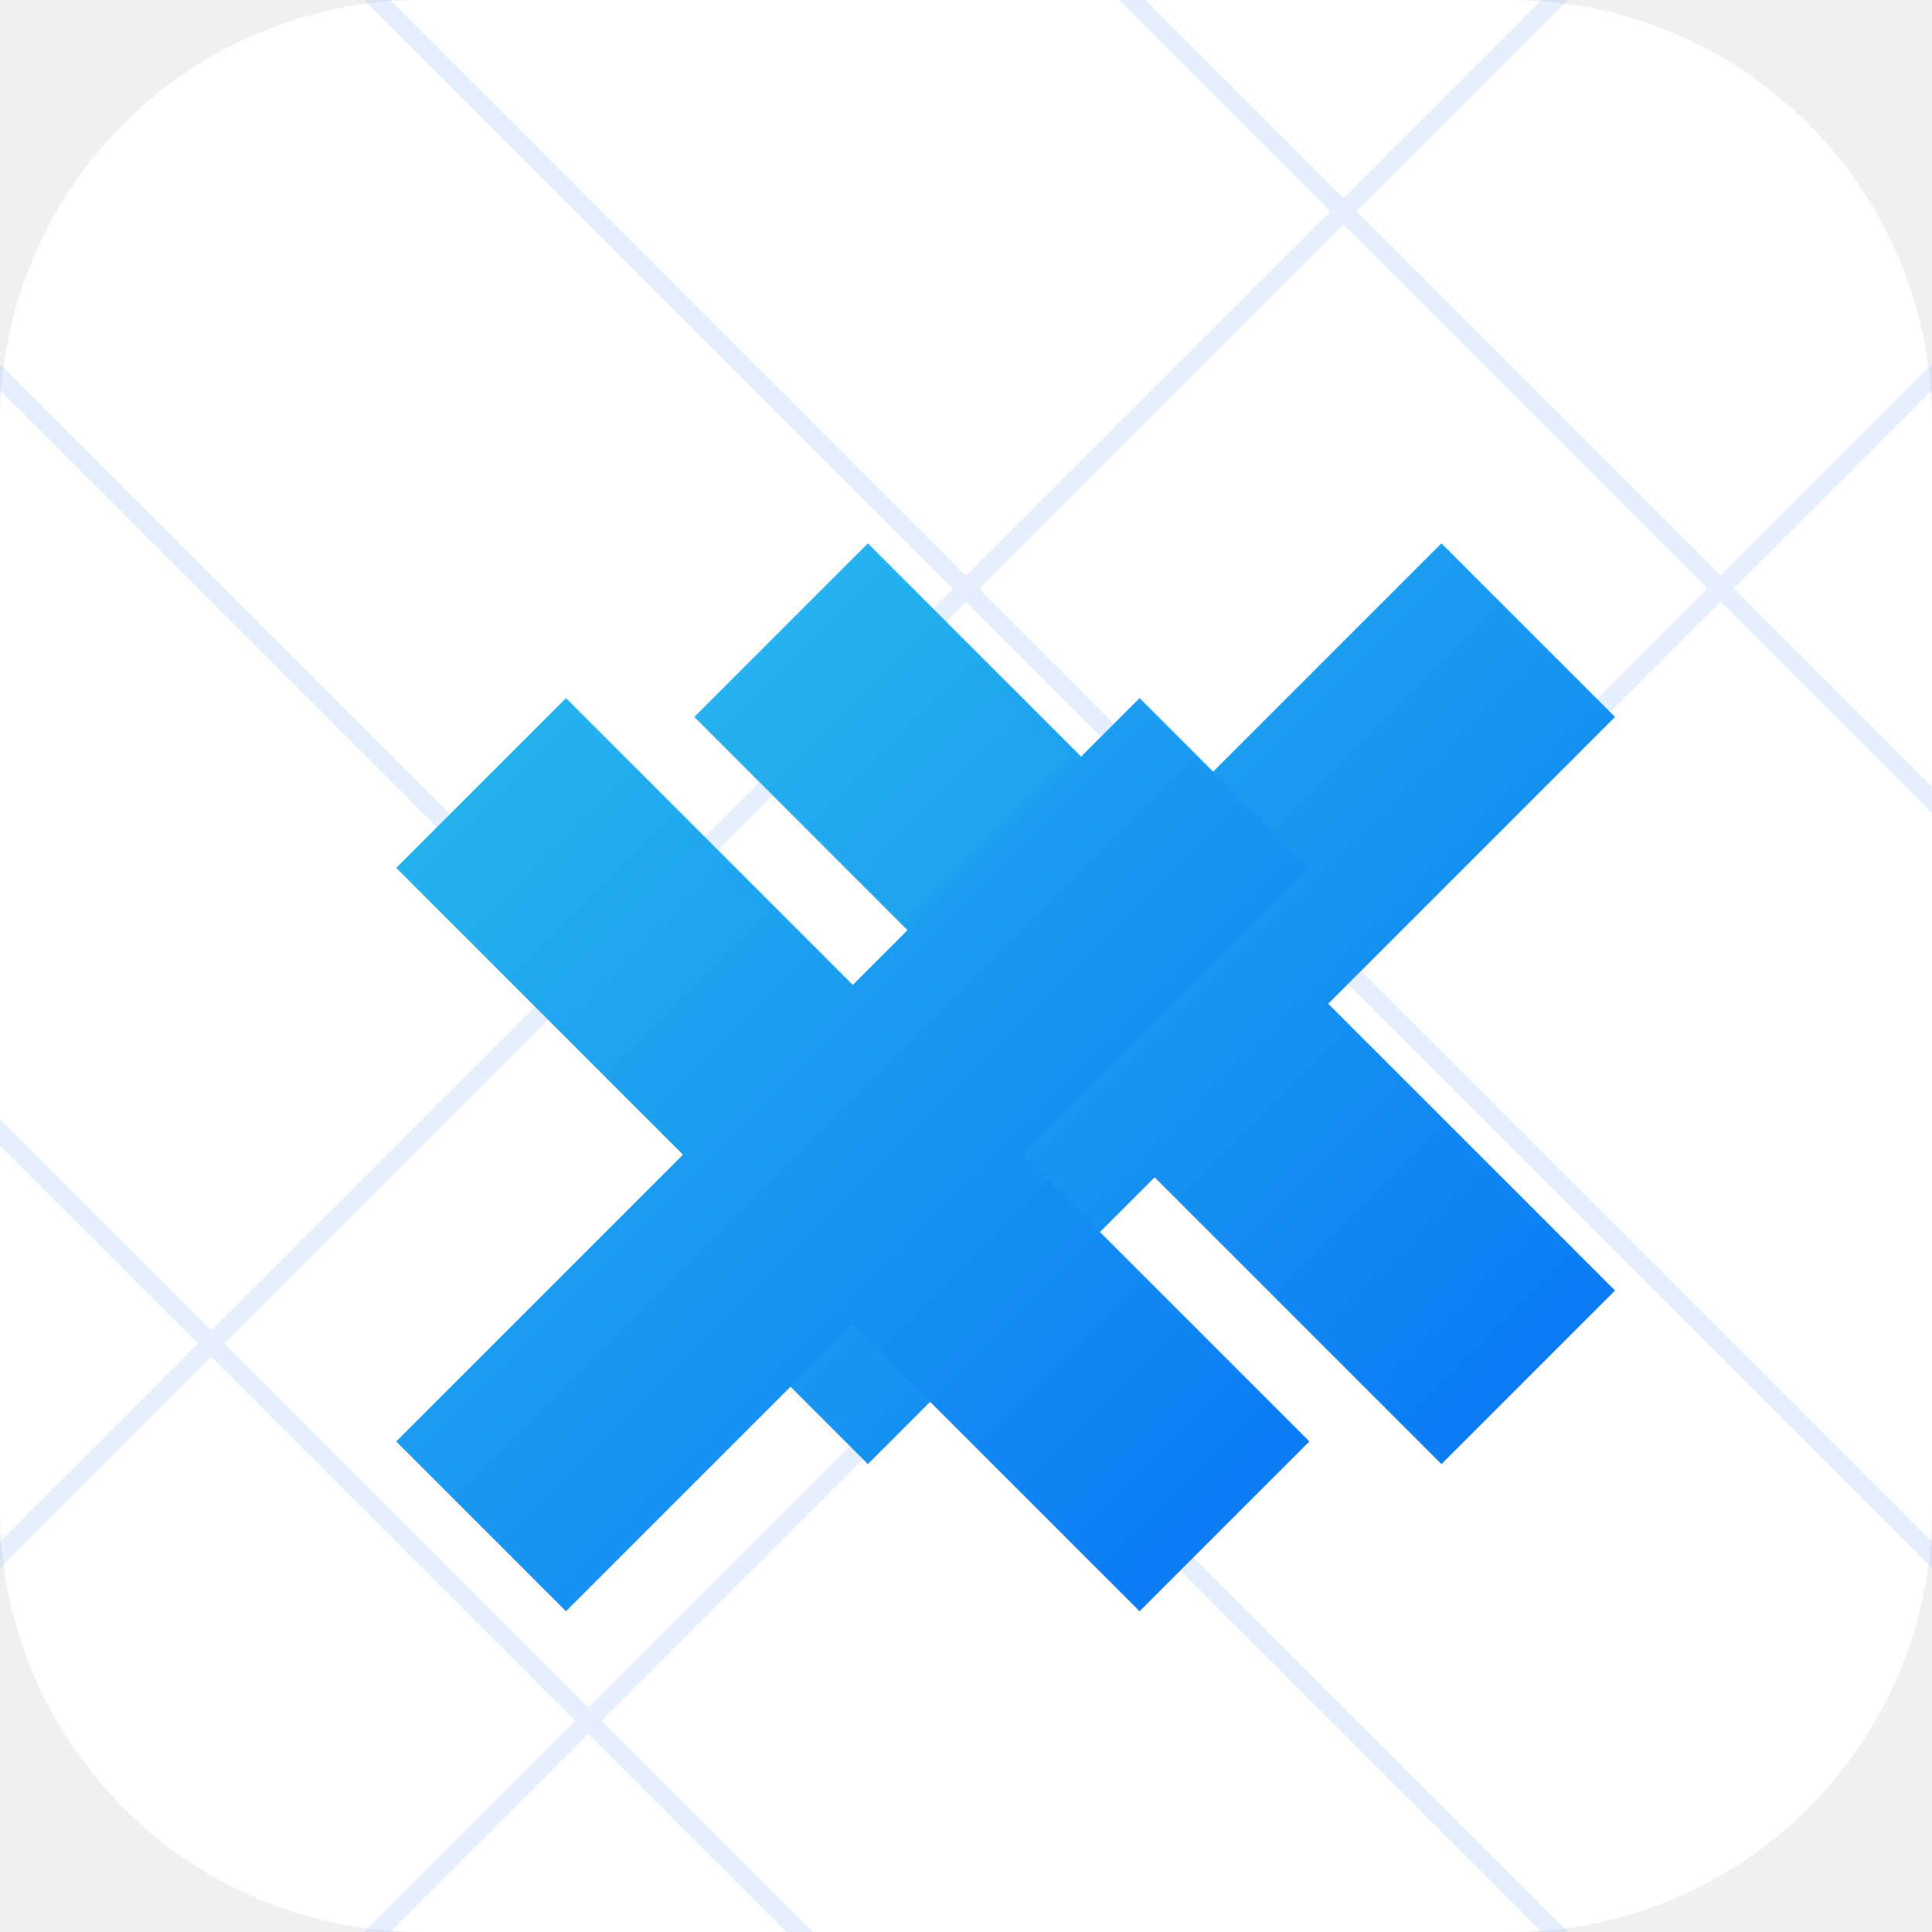
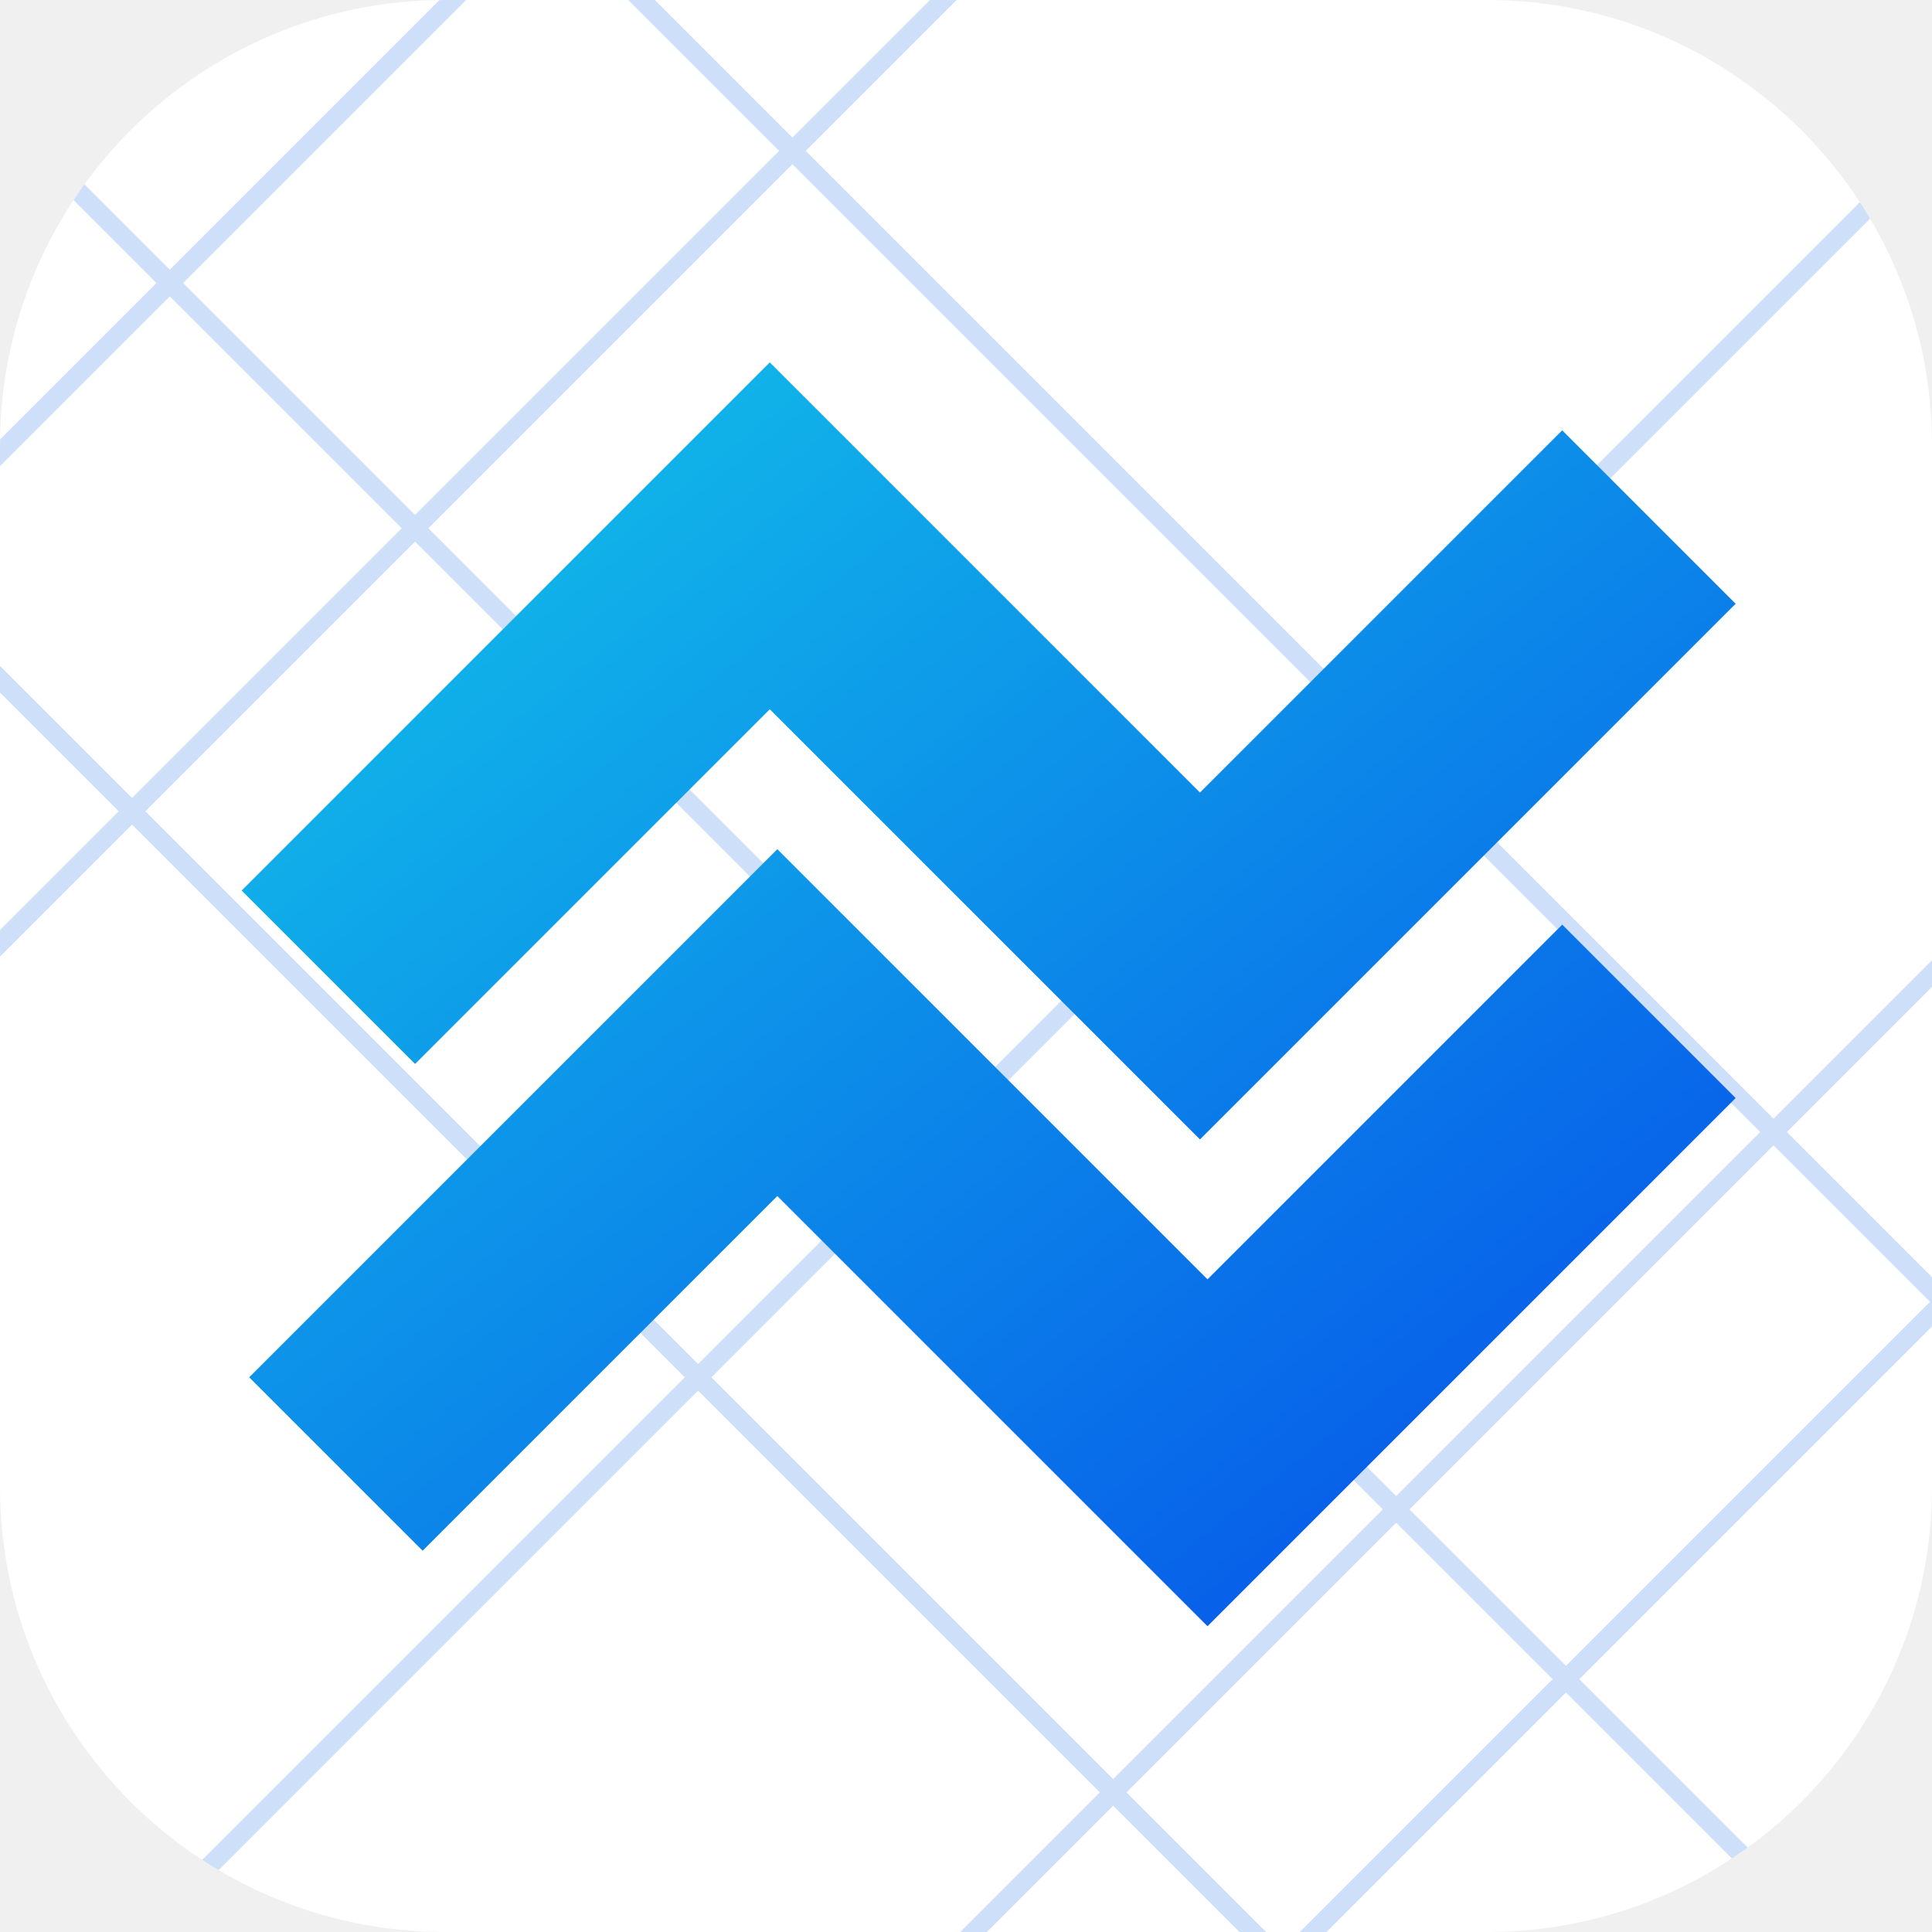
<svg xmlns="http://www.w3.org/2000/svg" viewBox="0 0 512 512">
  <defs>
+     <clipPath id="r">
+       <rect width="512" height="512" rx="118" />
+     </clipPath>
    <linearGradient id="b" x1="0" y1="0" x2="1" y2="1">
-       <stop offset="0" stop-color="#28b8ed" />
-       <stop offset="1" stop-color="#0875f5" />
+       <stop stop-color="#11b8e9" />
+       <stop offset="1" stop-color="#075be9" />
    </linearGradient>
  </defs>
-   <rect width="512" height="512" rx="112" fill="#fff" />
-   <g opacity=".22" stroke="#8bb7f5" stroke-width="5">
-     <path d="M-20 80 432 532M80-20 532 432M-20 280 232 532M280-20 532 232M-20 432 432-20M80 532 532 80" />
+   <g clip-path="url(#r)">
+     <rect width="512" height="512" fill="#fff" />
+     <g stroke="#c9dcfa" stroke-width="5" opacity=".9">
+       <path d="M-60 120L390 570M-10 20L490 520M90-80L590 420M-80 330L300-50M20 530L530 20M170 600L600 170M-100 220L280-160M240 620L620 240" />
+     </g>
+     <path d="M110 236L204 142L318 256L414 160M112 365L206 271L320 385L414 291" fill="none" stroke="url(#b)" stroke-width="65" stroke-linecap="square" stroke-linejoin="miter" />
  </g>
-   <path d="m184 190 46-46 76 76 76-76 46 46-76 76 76 76-46 46-76-76-76 76-46-46 76-76z" fill="url(#b)" />
-   <path d="m105 230 45-45 76 76 76-76 45 45-76 76 76 76-45 45-76-76-76 76-45-45 76-76z" fill="url(#b)" />
</svg>
